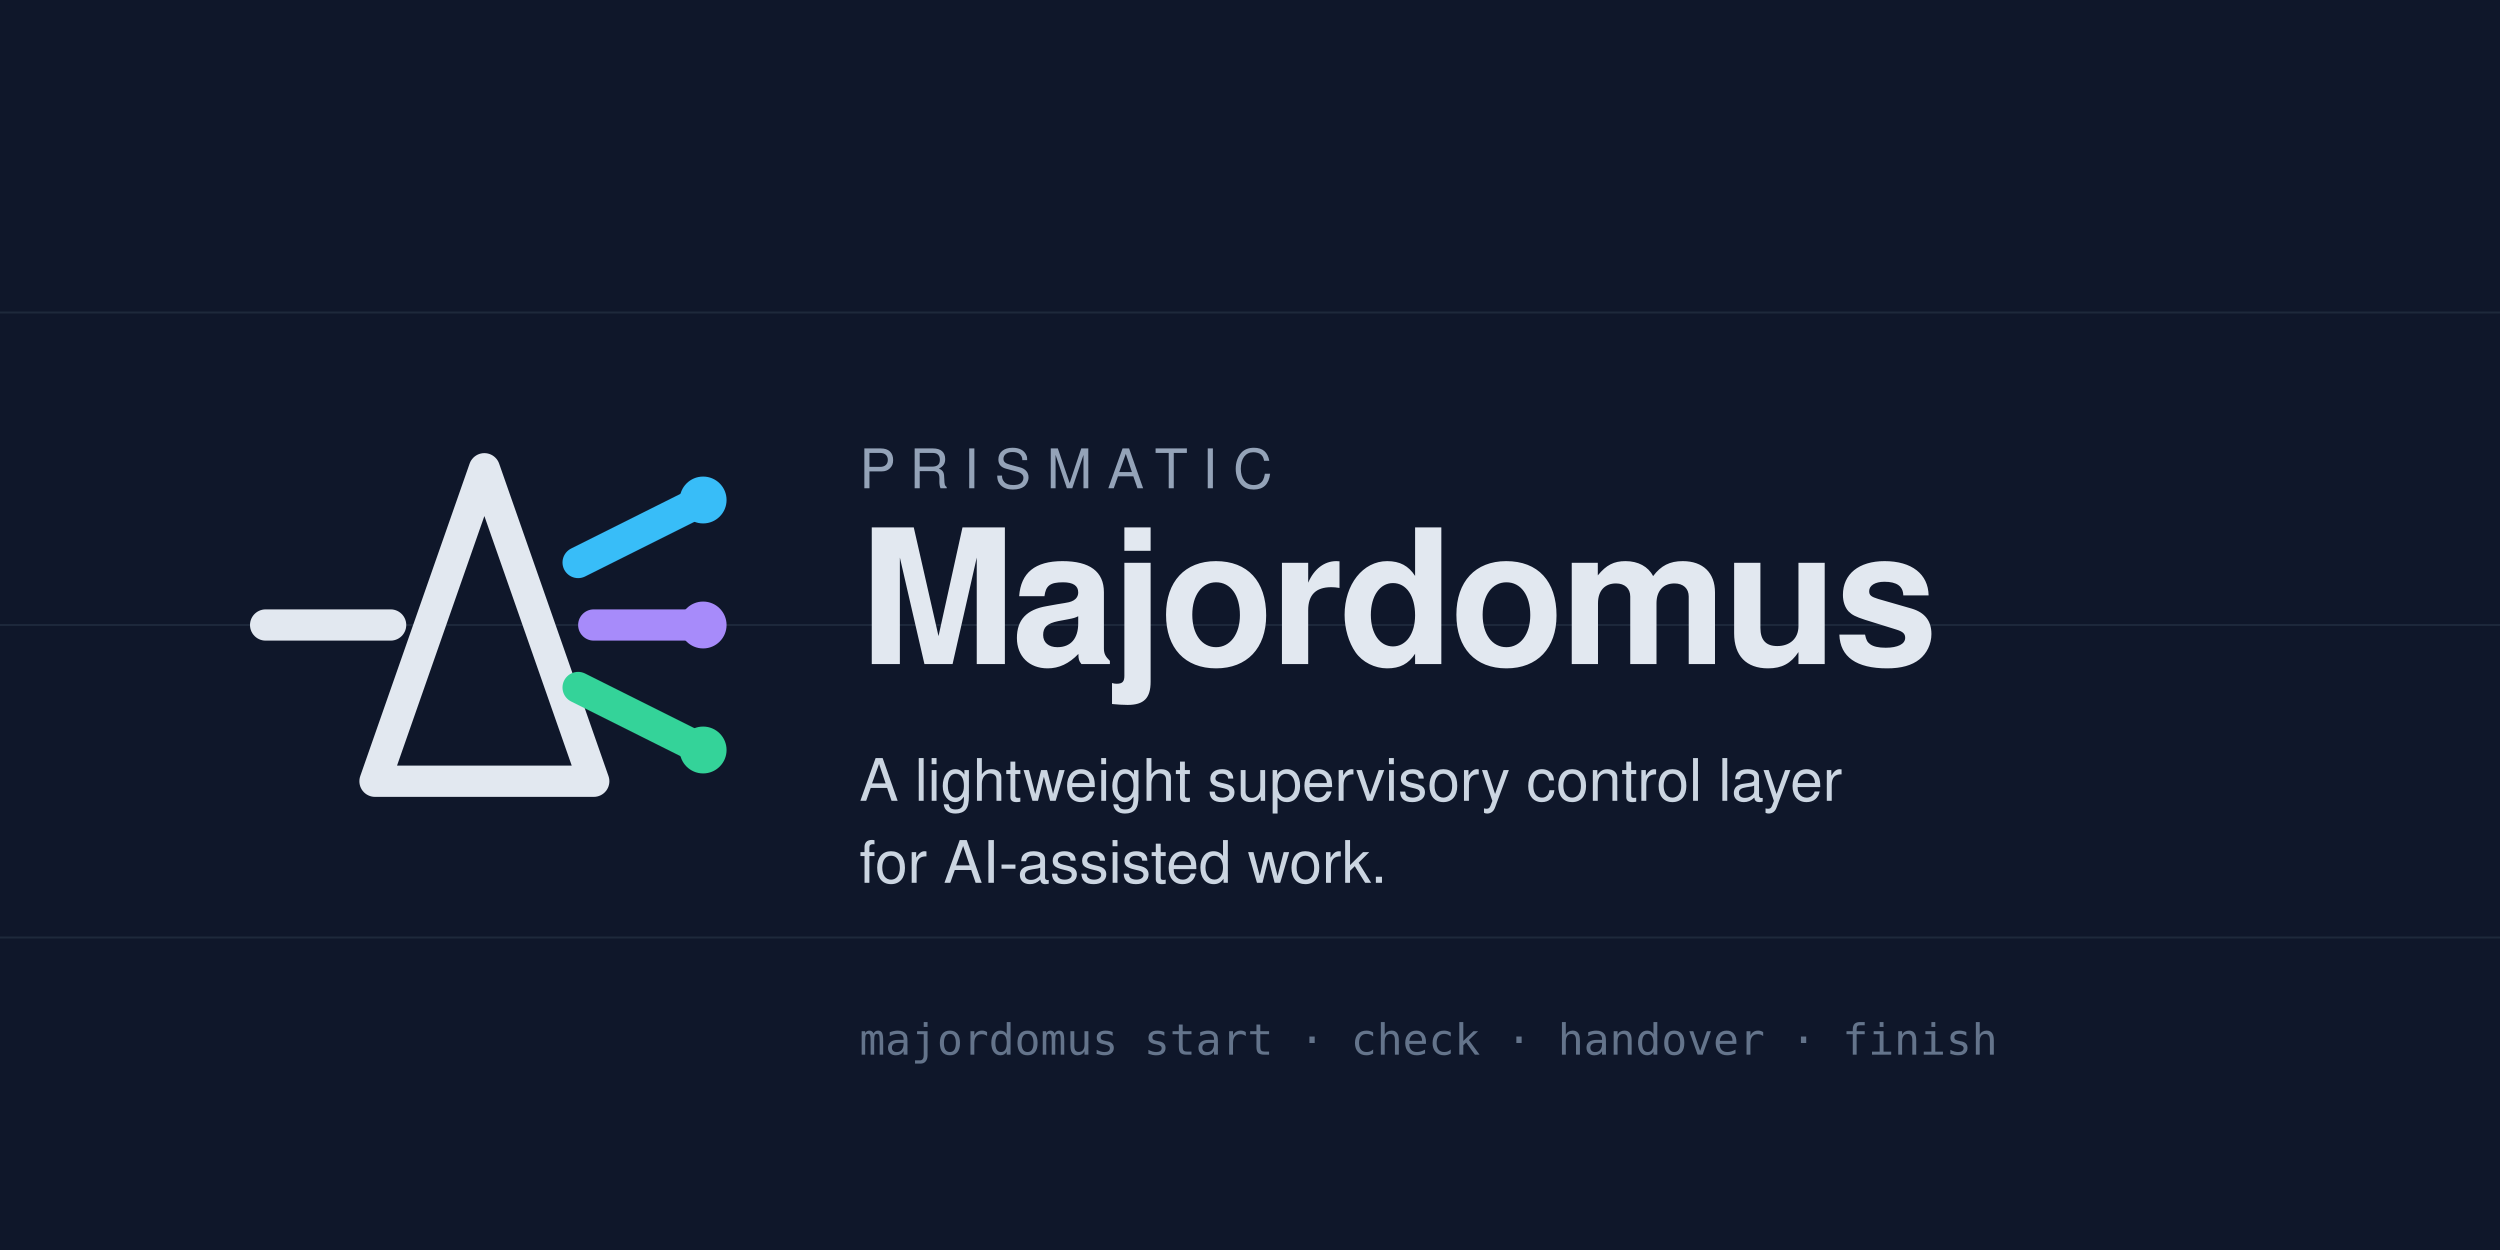
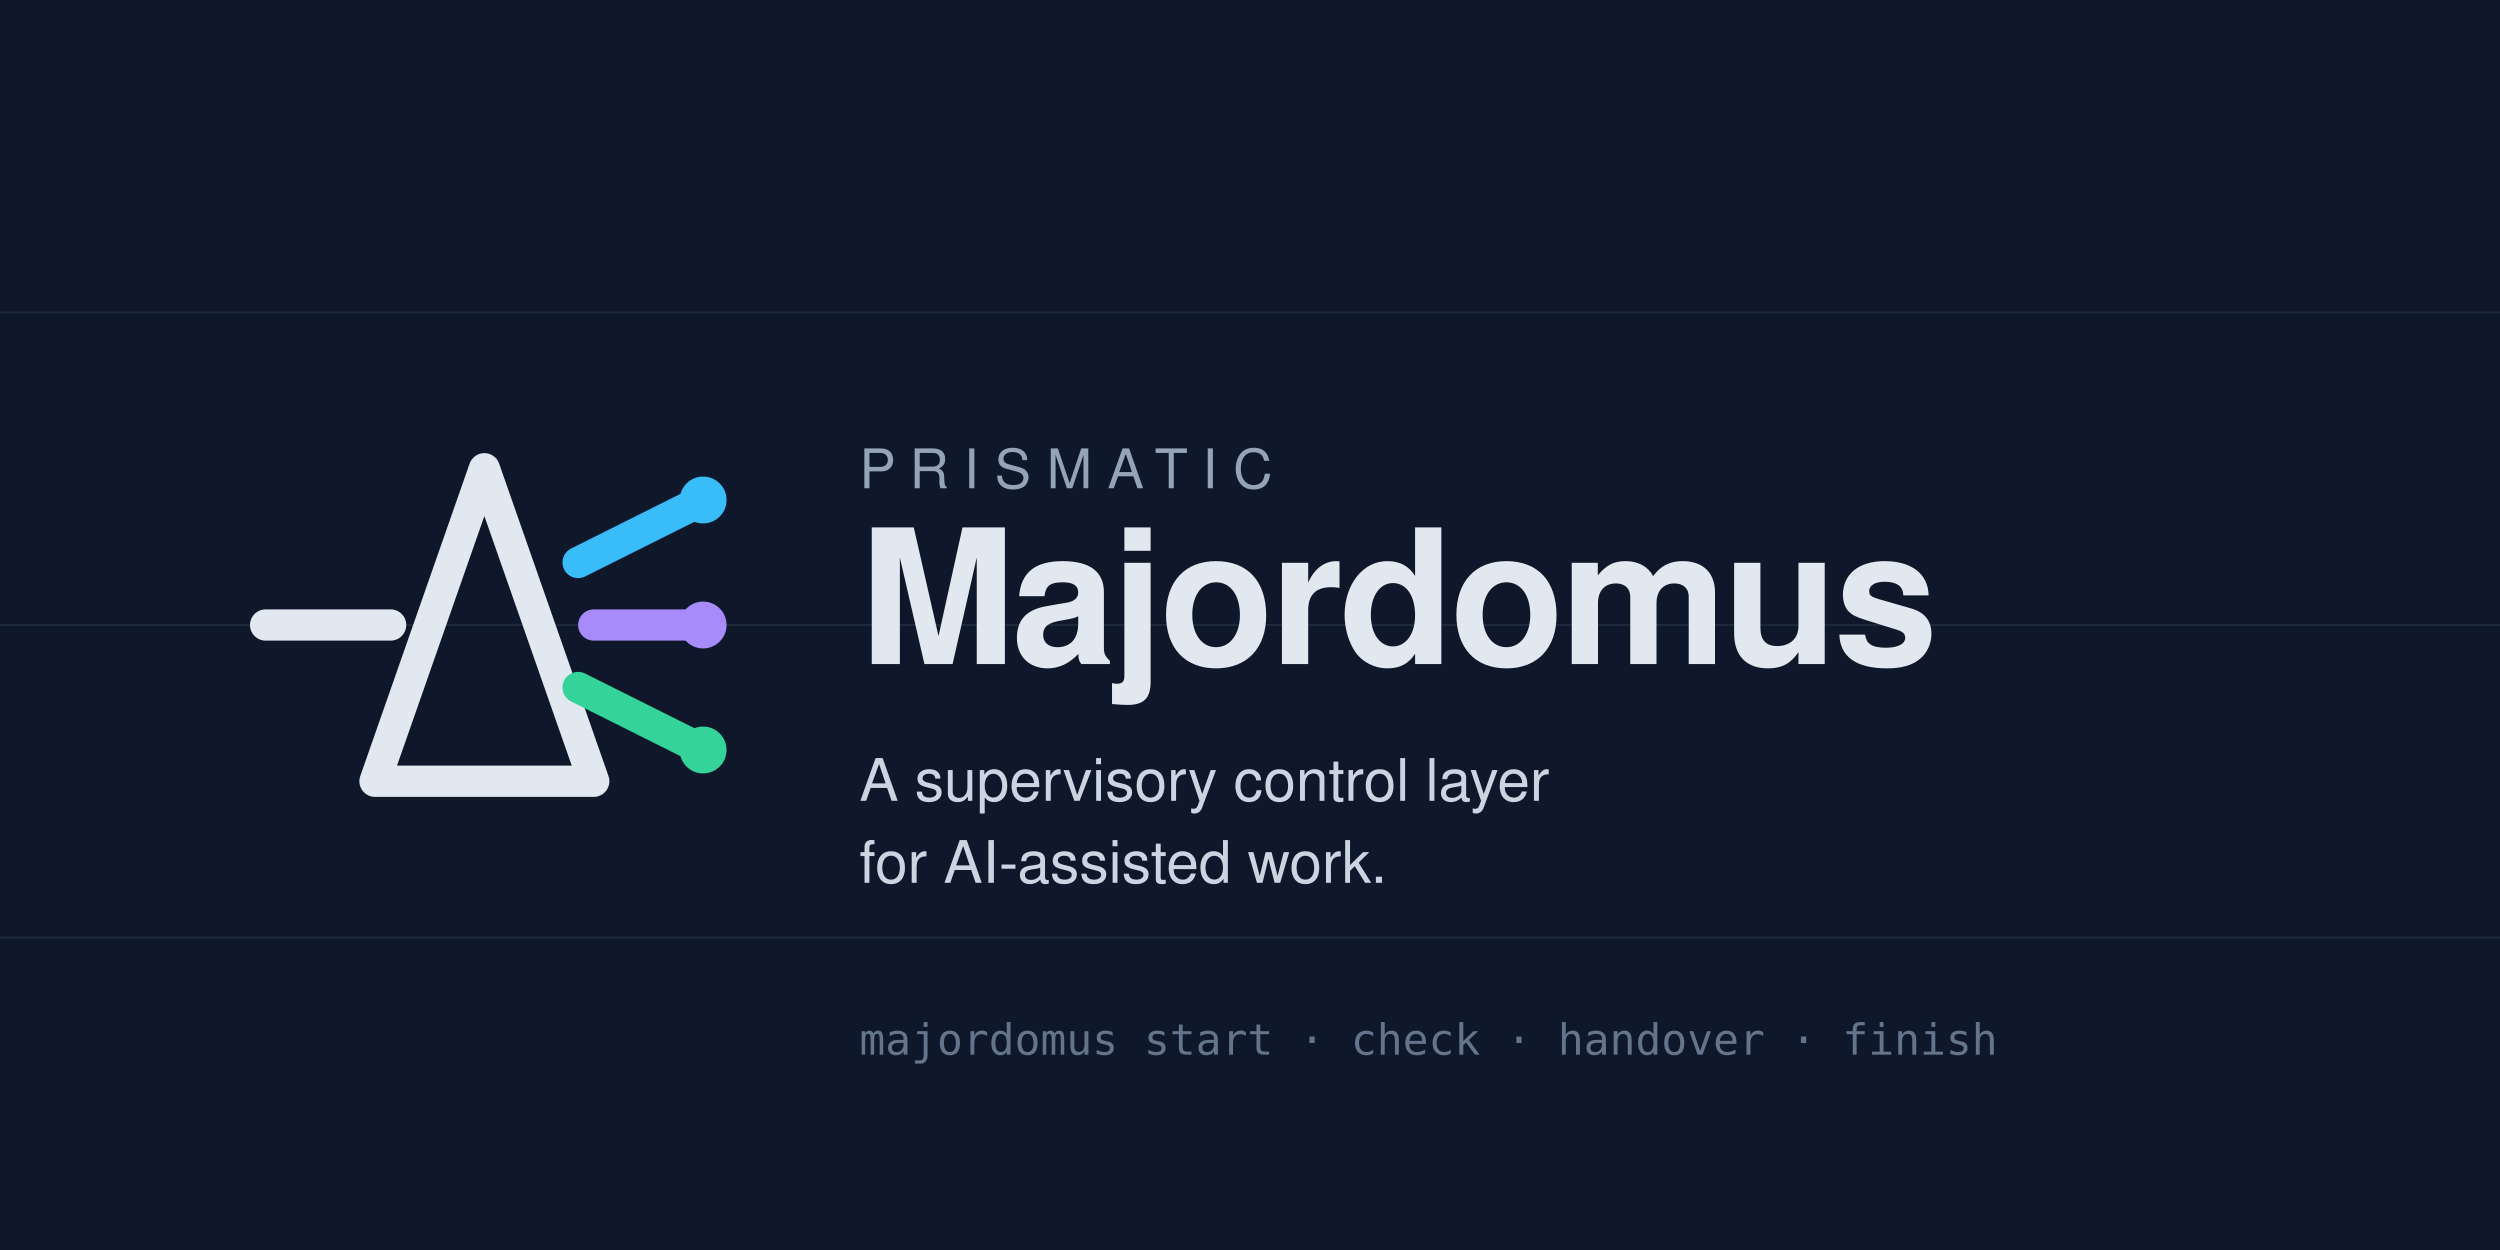
- <svg xmlns="http://www.w3.org/2000/svg" viewBox="0 0 1280 640" width="1280" height="640" role="img" aria-label="Prismatic Majordomus — a lightweight supervisory control layer for AI-assisted work">
+ <svg xmlns="http://www.w3.org/2000/svg" viewBox="0 0 1280 640" width="1280" height="640" role="img" aria-label="Prismatic Majordomus — a supervisory control layer for AI-assisted work">
  <rect width="1280" height="640" fill="#0f172a" />
  <g stroke="#1e293b" stroke-width="1">
    <path d="M0 160h1280M0 320h1280M0 480h1280" />
  </g>
  <g transform="translate(120 192) scale(4)" fill="none" stroke="#e2e8f0" stroke-width="4" stroke-linecap="round" stroke-linejoin="round">
    <path d="M4 32h16" />
    <path d="M32 12 46 52H18Z" />
    <path d="M44 24l16-8" stroke="#38bdf8" />
    <path d="M46 32h14" stroke="#a78bfa" />
    <path d="M44 40l16 8" stroke="#34d399" />
  </g>
  <g transform="translate(120 192) scale(4)">
    <circle cx="60" cy="16" r="3" fill="#38bdf8" />
    <circle cx="60" cy="32" r="3" fill="#a78bfa" />
    <circle cx="60" cy="48" r="3" fill="#34d399" />
  </g>
  <g font-family="ui-sans-serif, -apple-system, 'Segoe UI', Helvetica, Arial, sans-serif" fill="#e2e8f0">
    <text x="440" y="250" font-size="28" letter-spacing="8" fill="#94a3b8">PRISMATIC</text>
    <text x="440" y="340" font-size="96" font-weight="600" letter-spacing="-2">Majordomus</text>
-     <text x="440" y="410" font-size="30" fill="#cbd5e1">A lightweight supervisory control layer</text>
+     <text x="440" y="410" font-size="30" fill="#cbd5e1">A supervisory control layer</text>
    <text x="440" y="452" font-size="30" fill="#cbd5e1">for AI-assisted work.</text>
    <text x="440" y="540" font-size="22" fill="#64748b" font-family="ui-monospace, SFMono-Regular, Menlo, monospace">majordomus start · check · handover · finish</text>
  </g>
</svg>
